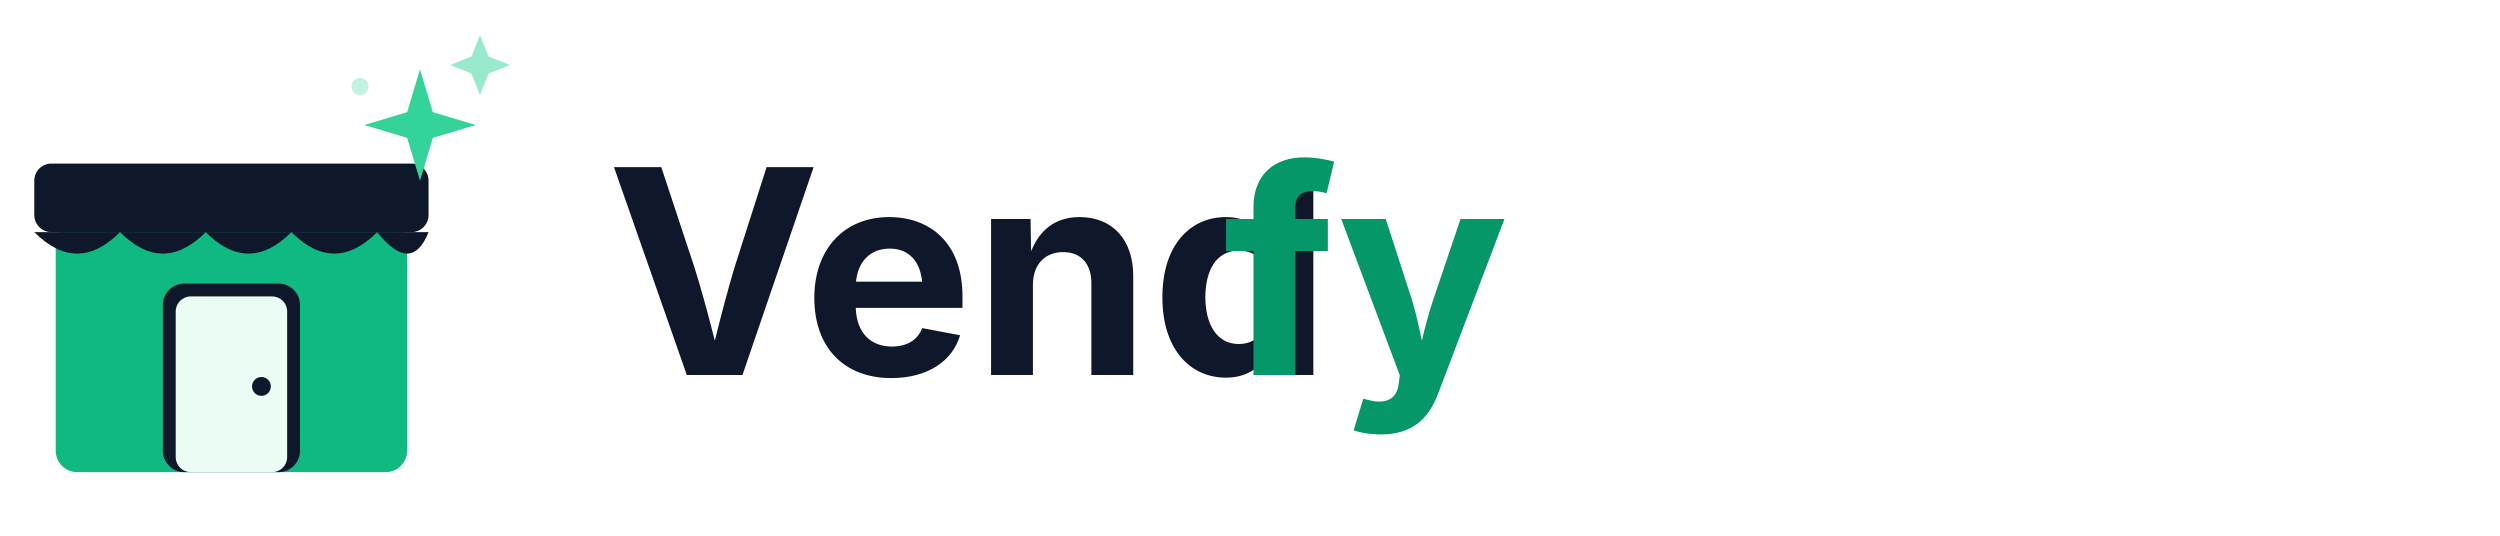
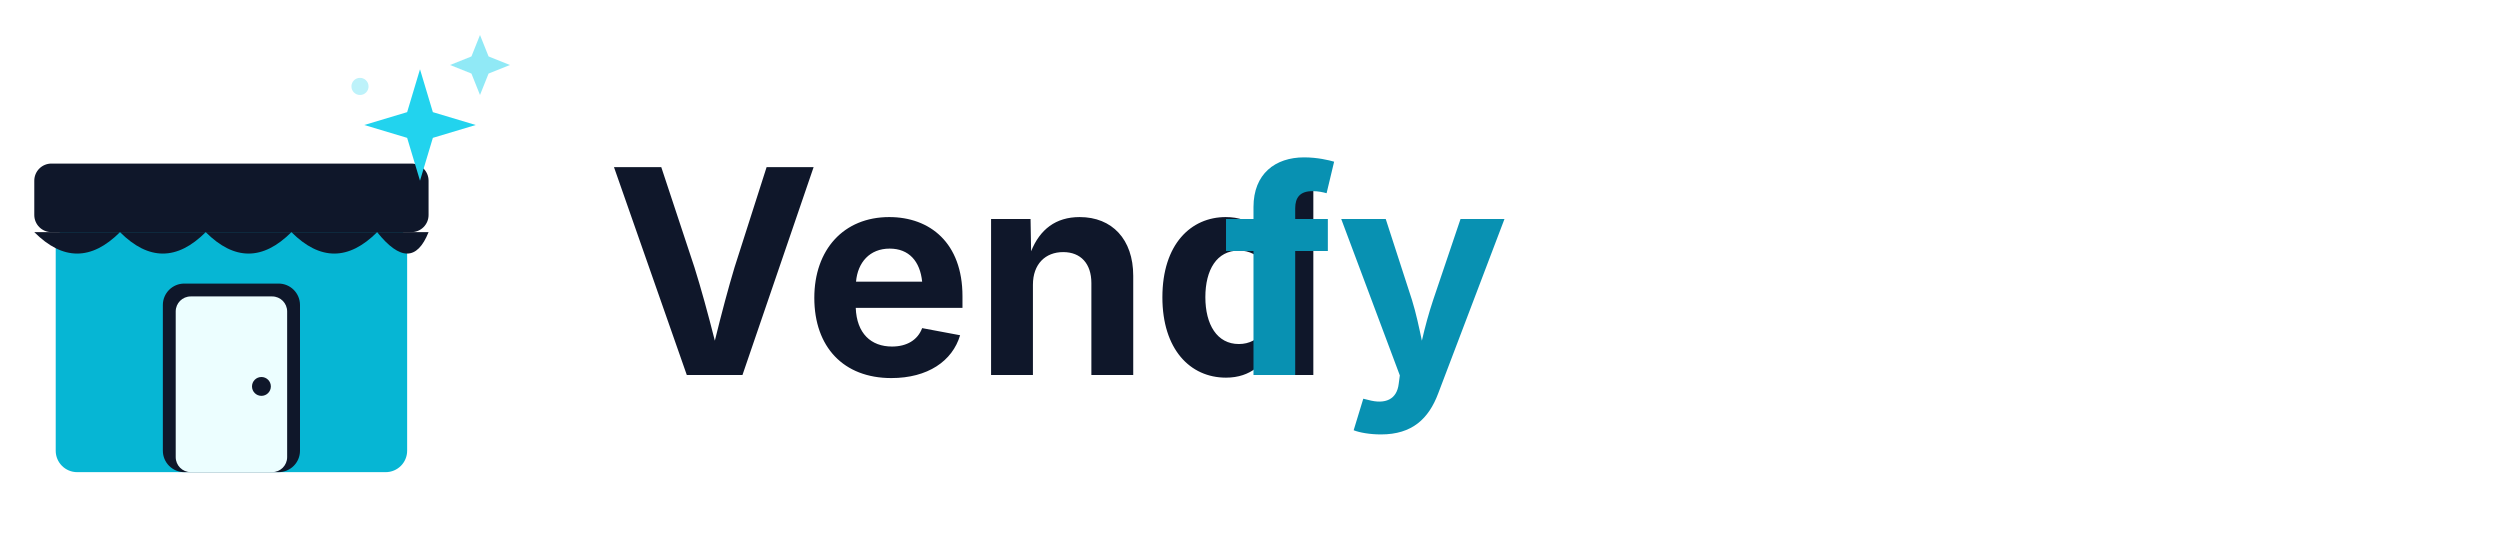
<svg xmlns="http://www.w3.org/2000/svg" viewBox="0 0 280 60" fill="none">
  <g transform="translate(0, 2) scale(0.48)">
-     <rect x="13" y="48" width="82" height="58" rx="5" fill="#10B981" />
+     <rect x="13" y="48" width="82" height="58" rx="5" fill="#06B6D4" />
    <rect x="8" y="34" width="92" height="16" rx="4" fill="#0F172A" />
    <path d="M8 50 Q18 60, 28 50 Q38 60, 48 50 Q58 60, 68 50 Q78 60, 88 50 Q96 60, 100 50" fill="#0F172A" />
    <rect x="38" y="62" width="32" height="44" rx="5" fill="#0F172A" />
-     <rect x="41" y="65" width="26" height="41" rx="3.5" fill="#ECFDF5" />
+     <rect x="41" y="65" width="26" height="41" rx="3.5" fill="#ECFEFF" />
    <circle cx="61" cy="86" r="2.2" fill="#0F172A" />
-     <path d="M98 12 L101 22 L111 25 L101 28 L98 38 L95 28 L85 25 L95 22Z" fill="#34D399" />
-     <path d="M112 4 L114 9 L119 11 L114 13 L112 18 L110 13 L105 11 L110 9Z" fill="#34D399" opacity="0.5" />
-     <circle cx="84" cy="16" r="2" fill="#34D399" opacity="0.3" />
+     <path d="M98 12 L101 22 L111 25 L101 28 L98 38 L95 28 L85 25 L95 22Z" fill="#22D3EE" />
+     <path d="M112 4 L114 9 L119 11 L114 13 L112 18 L110 13 L105 11 L110 9Z" fill="#22D3EE" opacity="0.5" />
+     <circle cx="84" cy="16" r="2" fill="#22D3EE" opacity="0.3" />
  </g>
  <text x="68" y="42" font-family="system-ui, -apple-system, 'Segoe UI', sans-serif" font-size="32" font-weight="700" fill="#0F172A">Vend</text>
-   <text x="137" y="42" font-family="system-ui, -apple-system, 'Segoe UI', sans-serif" font-size="32" font-weight="700" fill="#059669">fy</text>
+   <text x="137" y="42" font-family="system-ui, -apple-system, 'Segoe UI', sans-serif" font-size="32" font-weight="700" fill="#0891B2">fy</text>
</svg>
